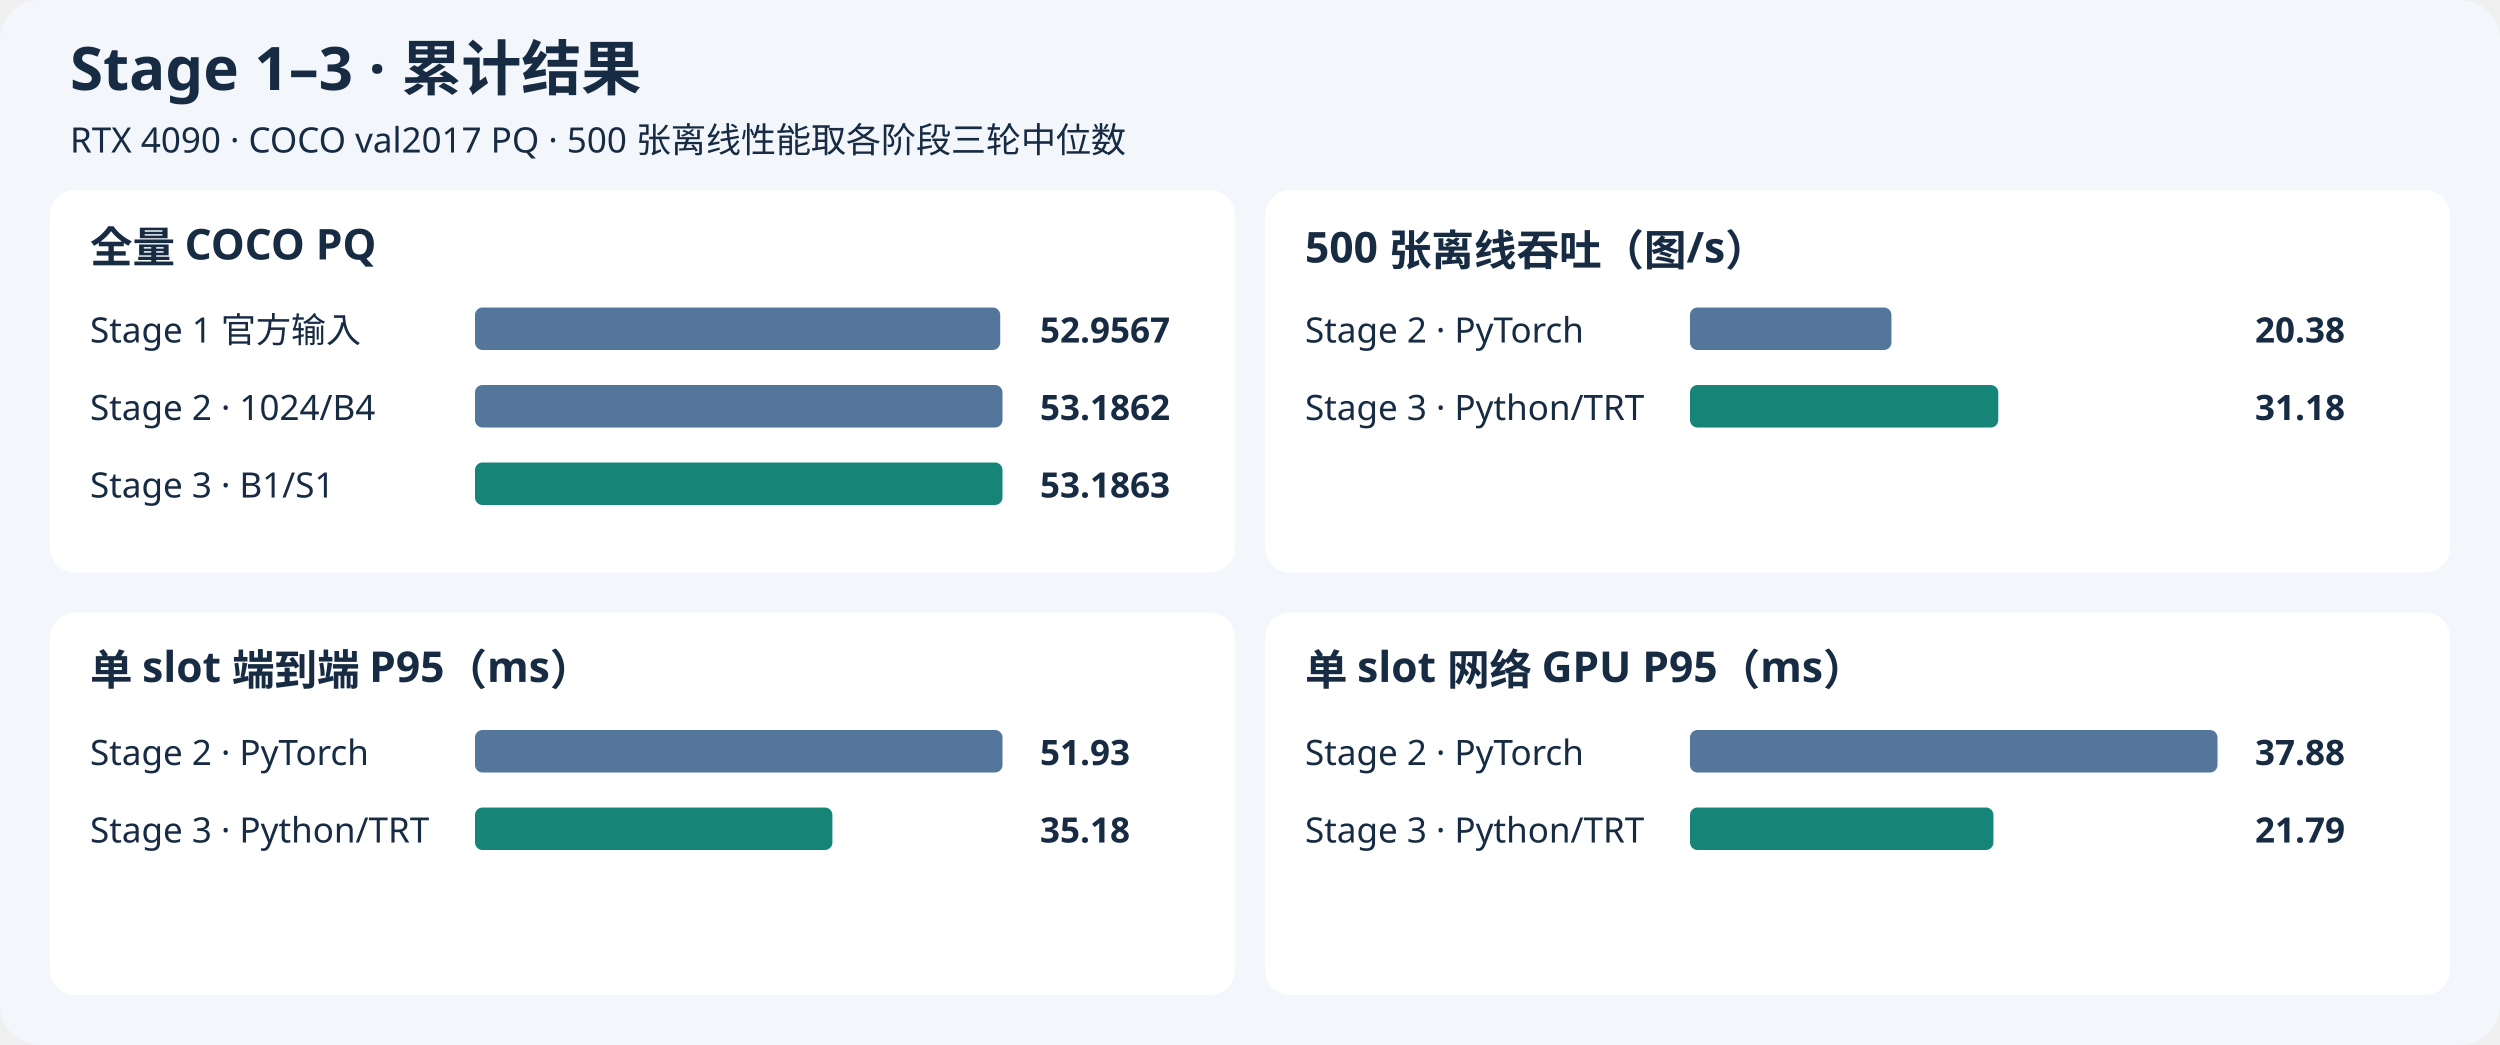
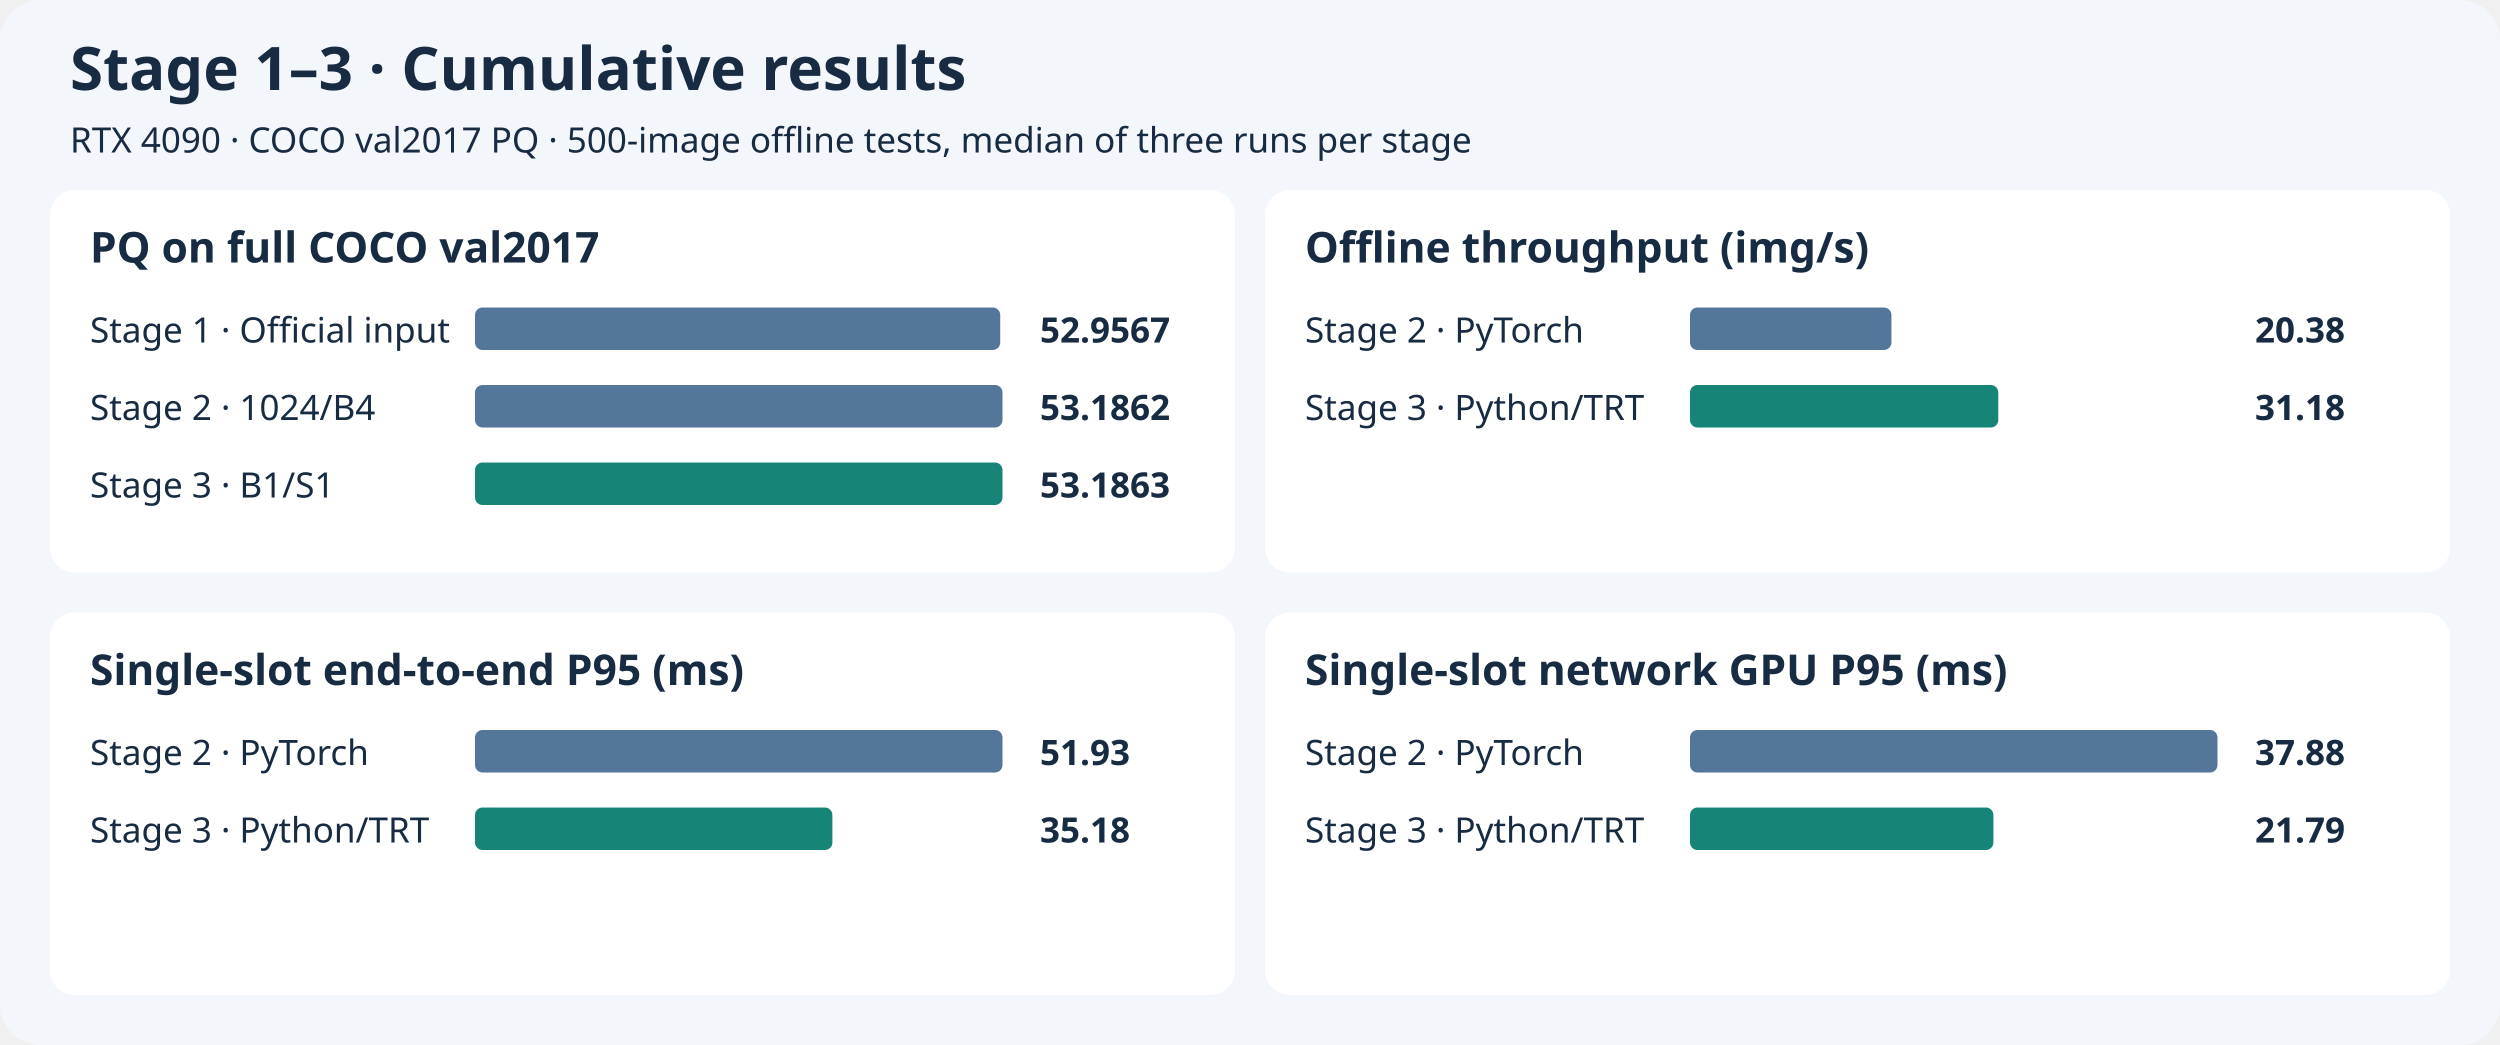
<svg xmlns="http://www.w3.org/2000/svg" width="1000" height="418" viewBox="0 0 1000 418" role="img" aria-labelledby="title">
  <rect width="1000" height="418" rx="16" fill="#f3f6fa" />
  <g font-family="system-ui, sans-serif" fill="#172b43">
-     <text x="28" y="36" font-size="24" font-weight="700">Stage 1–3 · 累计结果</text>
-     <text x="28" y="61" font-size="14" font-weight="400">RTX 4090 · COCO val2017 PQ · 500 张离线性能取各阶段三轮中位数</text>
+     <text x="28" y="36" font-size="24" font-weight="700">Stage 1–3 · Cumulative results</text>
+     <text x="28" y="61" font-size="14" font-weight="400">RTX 4090 · COCO val2017 PQ · 500-image offline tests, median of three runs per stage</text>
    <rect x="20" y="76" width="474" height="153" rx="10" fill="white" />
-     <text x="36" y="105" font-size="17" font-weight="700">全量 COCO PQ</text>
-     <text x="36" y="137" font-size="14" font-weight="400">Stage 1 官方输入</text>
+     <text x="36" y="105" font-size="17" font-weight="700">PQ on full COCO val2017</text>
+     <text x="36" y="137" font-size="14" font-weight="400">Stage 1 · Official input</text>
    <rect x="190" y="123" width="210.09" height="17" rx="3" fill="#54769a" />
    <text x="416" y="137" font-size="14" font-weight="650">52.9567</text>
    <text x="36" y="168" font-size="14" font-weight="400">Stage 2 · 1024/B4</text>
    <rect x="190" y="154" width="211.00" height="17" rx="3" fill="#54769a" />
    <text x="416" y="168" font-size="14" font-weight="650">53.1862</text>
    <text x="36" y="199" font-size="14" font-weight="400">Stage 3 · B1/S1</text>
    <rect x="190" y="185" width="211.00" height="17" rx="3" fill="#168477" />
    <text x="416" y="199" font-size="14" font-weight="650">53.1863</text>
    <rect x="506" y="76" width="474" height="153" rx="10" fill="white" />
-     <text x="522" y="105" font-size="17" font-weight="700">500 张离线吞吐（图/s）</text>
+     <text x="522" y="105" font-size="17" font-weight="700">Offline throughput (img/s)</text>
    <text x="522" y="137" font-size="14" font-weight="400">Stage 2 · PyTorch</text>
    <rect x="676" y="123" width="80.57" height="17" rx="3" fill="#54769a" />
    <text x="902" y="137" font-size="14" font-weight="650">20.38</text>
    <text x="522" y="168" font-size="14" font-weight="400">Stage 3 · Python/TRT</text>
    <rect x="676" y="154" width="123.31" height="17" rx="3" fill="#168477" />
    <text x="902" y="168" font-size="14" font-weight="650">31.18</text>
    <rect x="20" y="245" width="474" height="153" rx="10" fill="white" />
-     <text x="36" y="274" font-size="17" font-weight="700">单 slot 端到端 P95（ms）</text>
+     <text x="36" y="274" font-size="17" font-weight="700">Single-slot end-to-end P95 (ms)</text>
    <text x="36" y="306" font-size="14" font-weight="400">Stage 2 · PyTorch</text>
    <rect x="190" y="292" width="211.00" height="17" rx="3" fill="#54769a" />
    <text x="416" y="306" font-size="14" font-weight="650">51.93</text>
    <text x="36" y="337" font-size="14" font-weight="400">Stage 3 · Python/TRT</text>
    <rect x="190" y="323" width="142.96" height="17" rx="3" fill="#168477" />
    <text x="416" y="337" font-size="14" font-weight="650">35.18</text>
    <rect x="506" y="245" width="474" height="153" rx="10" fill="white" />
-     <text x="522" y="274" font-size="17" font-weight="700">单 slot 网络 GPU P95（ms）</text>
+     <text x="522" y="274" font-size="17" font-weight="700">Single-slot network GPU P95 (ms)</text>
    <text x="522" y="306" font-size="14" font-weight="400">Stage 2 · PyTorch</text>
    <rect x="676" y="292" width="211.00" height="17" rx="3" fill="#54769a" />
    <text x="902" y="306" font-size="14" font-weight="650">37.88</text>
    <text x="522" y="337" font-size="14" font-weight="400">Stage 3 · Python/TRT</text>
    <rect x="676" y="323" width="121.37" height="17" rx="3" fill="#168477" />
    <text x="902" y="337" font-size="14" font-weight="650">21.79</text>
  </g>
</svg>
